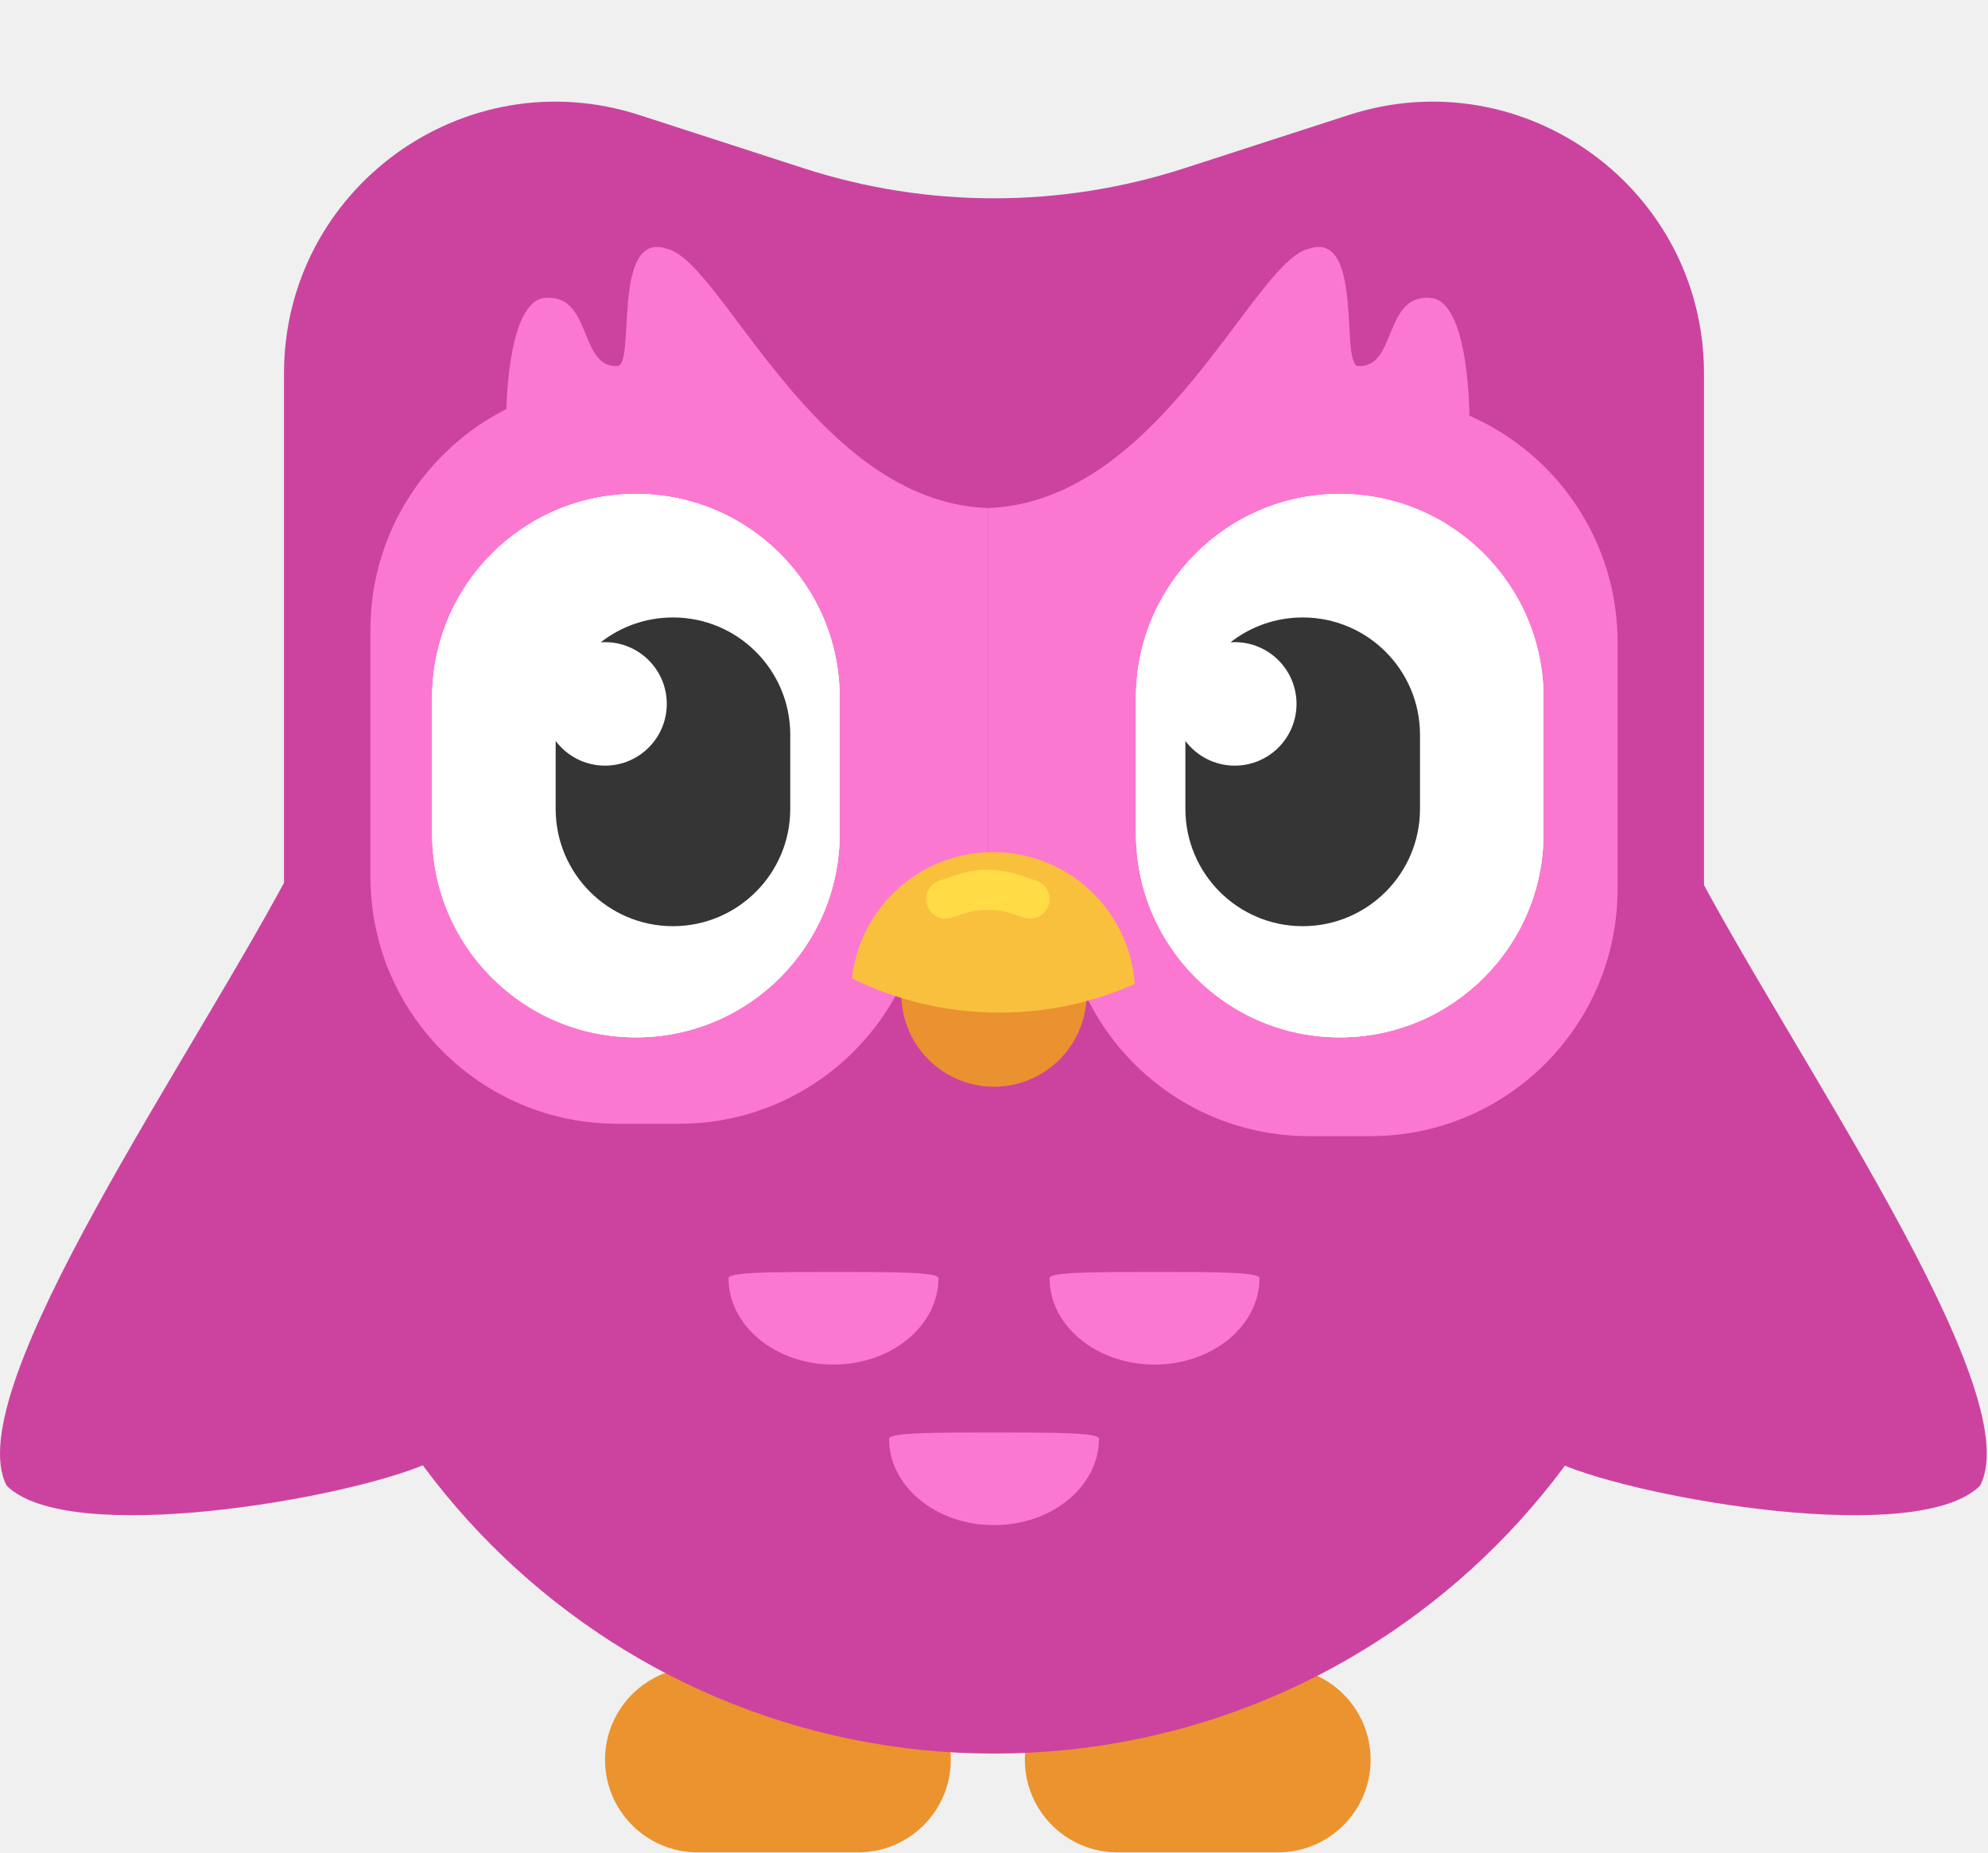
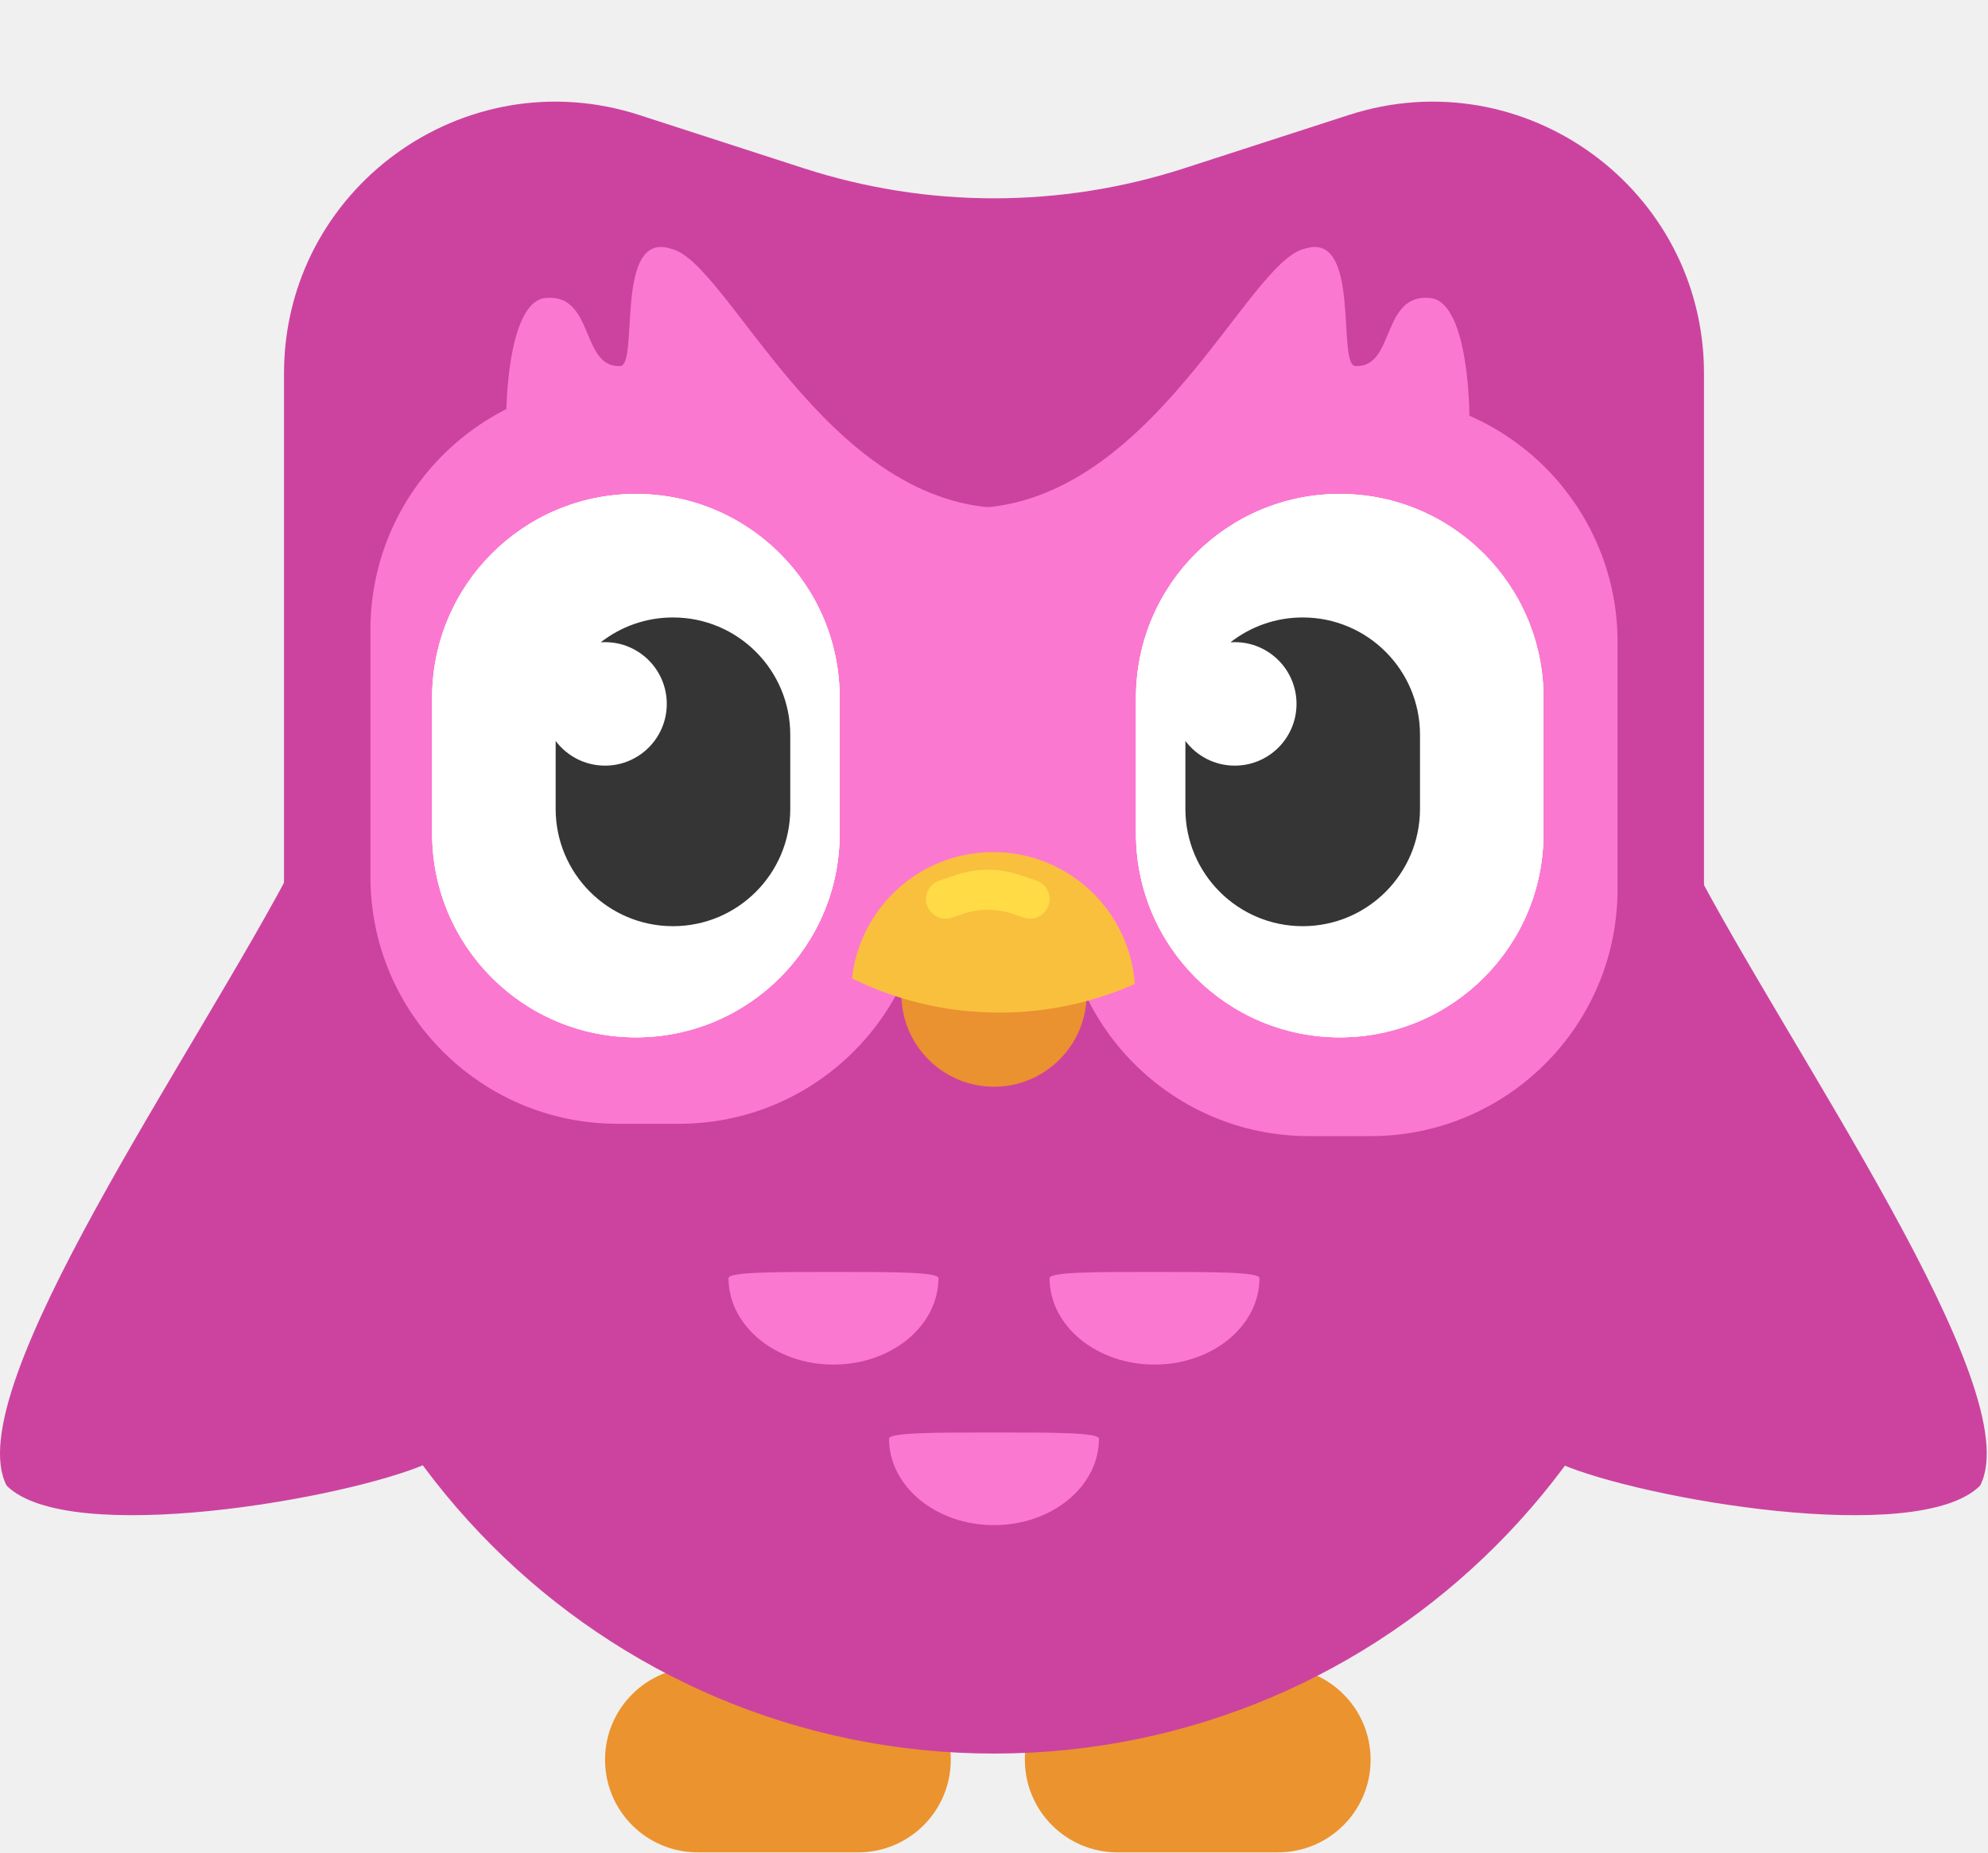
<svg xmlns="http://www.w3.org/2000/svg" width="161" height="150" viewBox="0 0 161 150" fill="none">
  <rect x="49" y="135" width="28" height="15" rx="7.5" fill="#EB932F" />
  <rect x="83" y="135" width="28" height="15" rx="7.5" fill="#EB932F" />
  <circle cx="80.5" cy="84.5" r="57.5" fill="#CC439F" />
  <path d="M23 30.246C23 15.31 37.566 4.715 51.776 9.315L65.101 13.629C75.111 16.869 85.889 16.869 95.899 13.629L109.224 9.315C123.435 4.715 138 15.31 138 30.246V84H23V30.246Z" fill="#CC439F" />
  <path d="M160.363 120.301C155.363 125.302 132.863 121.367 126.363 118.534C124.697 93.034 128.863 54.034 136.863 69.534C144.863 85.034 164.363 112.534 160.363 120.301Z" fill="#CC439F" />
  <path d="M0.535 120.301C5.535 125.302 28.035 121.367 34.535 118.534C36.201 93.034 32.035 54.034 24.035 69.534C16.035 85.034 -3.466 112.534 0.535 120.301Z" fill="#CC439F" />
-   <path d="M44 24.141C41 24.65 41 33.641 41 33.641L63 72.641L80 77.641V41.141C66 40.642 58.5 21.142 54 20.141C49.5 18.642 51.5 29.567 50 29.641C46.825 29.8 48 23.642 44 24.141Z" fill="#FB78D0" />
-   <path d="M116 24.141C119 24.65 119 33.641 119 33.641L97 72.641L80 77.641V41.141C94 40.642 101.5 21.142 106 20.141C110.5 18.642 108.5 29.567 110 29.641C113.175 29.8 112 23.642 116 24.141Z" fill="#FB78D0" />
+   <path d="M44.077 24.141C41 24.65 41 33.641 41 33.641L63.564 72.641L81 77.641V41.141C66.641 40.642 58.949 21.142 54.333 20.141C49.718 18.642 51.769 29.567 50.231 29.641C46.975 29.8 48.179 23.642 44.077 24.141Z" fill="#FB78D0" />
+   <path d="M115.923 24.141C119 24.65 119 33.641 119 33.641L96.436 72.641L79 77.641V41.141C93.359 40.642 101.051 21.142 105.667 20.141C110.282 18.642 108.231 29.567 109.769 29.641C113.025 29.8 111.82 23.642 115.923 24.141Z" fill="#FB78D0" />
  <rect x="30" y="31" width="45" height="60" rx="20" fill="#FB78D0" />
  <rect x="86" y="32" width="45" height="60" rx="20" fill="#FB78D0" />
  <rect x="35" y="40" width="33" height="44" rx="16.5" fill="white" />
  <rect x="35" y="40" width="33" height="44" rx="16.5" fill="white" />
  <rect x="35" y="40" width="33" height="44" rx="16.5" fill="white" />
  <rect x="92" y="40" width="33" height="44" rx="16.5" fill="white" />
  <rect x="92" y="40" width="33" height="44" rx="16.5" fill="white" />
  <rect x="92" y="40" width="33" height="44" rx="16.5" fill="white" />
  <path fill-rule="evenodd" clip-rule="evenodd" d="M48.653 52.012C48.768 52.004 48.883 52 49 52C51.761 52 54 54.239 54 57C54 59.761 51.761 62 49 62C47.364 62 45.912 61.215 45 60.001V65.5C45 70.747 49.253 75 54.5 75C59.747 75 64 70.747 64 65.5V59.5C64 54.253 59.747 50 54.5 50C52.295 50 50.265 50.751 48.653 52.012Z" fill="white" />
  <path fill-rule="evenodd" clip-rule="evenodd" d="M48.653 52.012C48.768 52.004 48.883 52 49 52C51.761 52 54 54.239 54 57C54 59.761 51.761 62 49 62C47.364 62 45.912 61.215 45 60.001V65.5C45 70.747 49.253 75 54.5 75C59.747 75 64 70.747 64 65.5V59.5C64 54.253 59.747 50 54.5 50C52.295 50 50.265 50.751 48.653 52.012Z" fill="white" />
  <path fill-rule="evenodd" clip-rule="evenodd" d="M48.653 52.012C48.768 52.004 48.883 52 49 52C51.761 52 54 54.239 54 57C54 59.761 51.761 62 49 62C47.364 62 45.912 61.215 45 60.001V65.5C45 70.747 49.253 75 54.5 75C59.747 75 64 70.747 64 65.5V59.5C64 54.253 59.747 50 54.5 50C52.295 50 50.265 50.751 48.653 52.012Z" fill="#353535" />
  <path fill-rule="evenodd" clip-rule="evenodd" d="M99.653 52.012C99.768 52.004 99.883 52 100 52C102.761 52 105 54.239 105 57C105 59.761 102.761 62 100 62C98.365 62 96.912 61.215 96 60.001V65.5C96 70.747 100.253 75 105.5 75C110.747 75 115 70.747 115 65.5V59.5C115 54.253 110.747 50 105.5 50C103.295 50 101.265 50.751 99.653 52.012Z" fill="white" />
  <path fill-rule="evenodd" clip-rule="evenodd" d="M99.653 52.012C99.768 52.004 99.883 52 100 52C102.761 52 105 54.239 105 57C105 59.761 102.761 62 100 62C98.365 62 96.912 61.215 96 60.001V65.5C96 70.747 100.253 75 105.5 75C110.747 75 115 70.747 115 65.5V59.5C115 54.253 110.747 50 105.5 50C103.295 50 101.265 50.751 99.653 52.012Z" fill="white" />
  <path fill-rule="evenodd" clip-rule="evenodd" d="M99.653 52.012C99.768 52.004 99.883 52 100 52C102.761 52 105 54.239 105 57C105 59.761 102.761 62 100 62C98.365 62 96.912 61.215 96 60.001V65.5C96 70.747 100.253 75 105.5 75C110.747 75 115 70.747 115 65.5V59.5C115 54.253 110.747 50 105.5 50C103.295 50 101.265 50.751 99.653 52.012Z" fill="#353535" />
  <circle cx="80.5" cy="80.5" r="7.5" fill="#EA9130" />
  <path fill-rule="evenodd" clip-rule="evenodd" d="M69 79.228C69.633 73.475 74.509 69 80.43 69C86.505 69 91.48 73.71 91.902 79.678C88.549 81.171 84.837 82 80.93 82C76.648 82 72.598 81.003 69 79.228Z" fill="#F9C03E" />
-   <path d="M75 72.806C75 72.126 75.436 71.522 76.081 71.306L77.47 70.843C79.112 70.296 80.888 70.296 82.53 70.843L83.919 71.306C84.565 71.522 85 72.126 85 72.806V72.806C85 73.885 83.943 74.648 82.919 74.306L81.953 73.984C80.685 73.562 79.315 73.562 78.048 73.984L77.081 74.306C76.057 74.648 75 73.885 75 72.806V72.806Z" fill="#FFDB46" />
+   <path d="M75 72.806C75 72.126 75.436 71.522 76.081 71.306L77.47 70.843C79.112 70.296 80.888 70.296 82.53 70.843L83.919 71.306C84.565 71.522 85 72.126 85 72.806C85 73.885 83.943 74.648 82.919 74.306L81.953 73.984C80.685 73.562 79.315 73.562 78.048 73.984L77.081 74.306C76.057 74.648 75 73.885 75 72.806Z" fill="#FFDB46" />
  <path d="M102 103.5C102 107.366 98.194 110.5 93.5 110.5C88.806 110.5 85 107.366 85 103.5C85 103 88.806 103 93.5 103C98.194 103 102 103 102 103.5Z" fill="#FB78D0" />
  <path d="M76 103.5C76 107.366 72.194 110.5 67.5 110.5C62.806 110.5 59 107.366 59 103.5C59 103 62.806 103 67.5 103C72.194 103 76 103 76 103.5Z" fill="#FB78D0" />
  <path d="M89 116.5C89 120.366 85.194 123.5 80.5 123.5C75.806 123.5 72 120.366 72 116.5C72 116 75.806 116 80.5 116C85.194 116 89 116 89 116.5Z" fill="#FB78D0" />
</svg>
